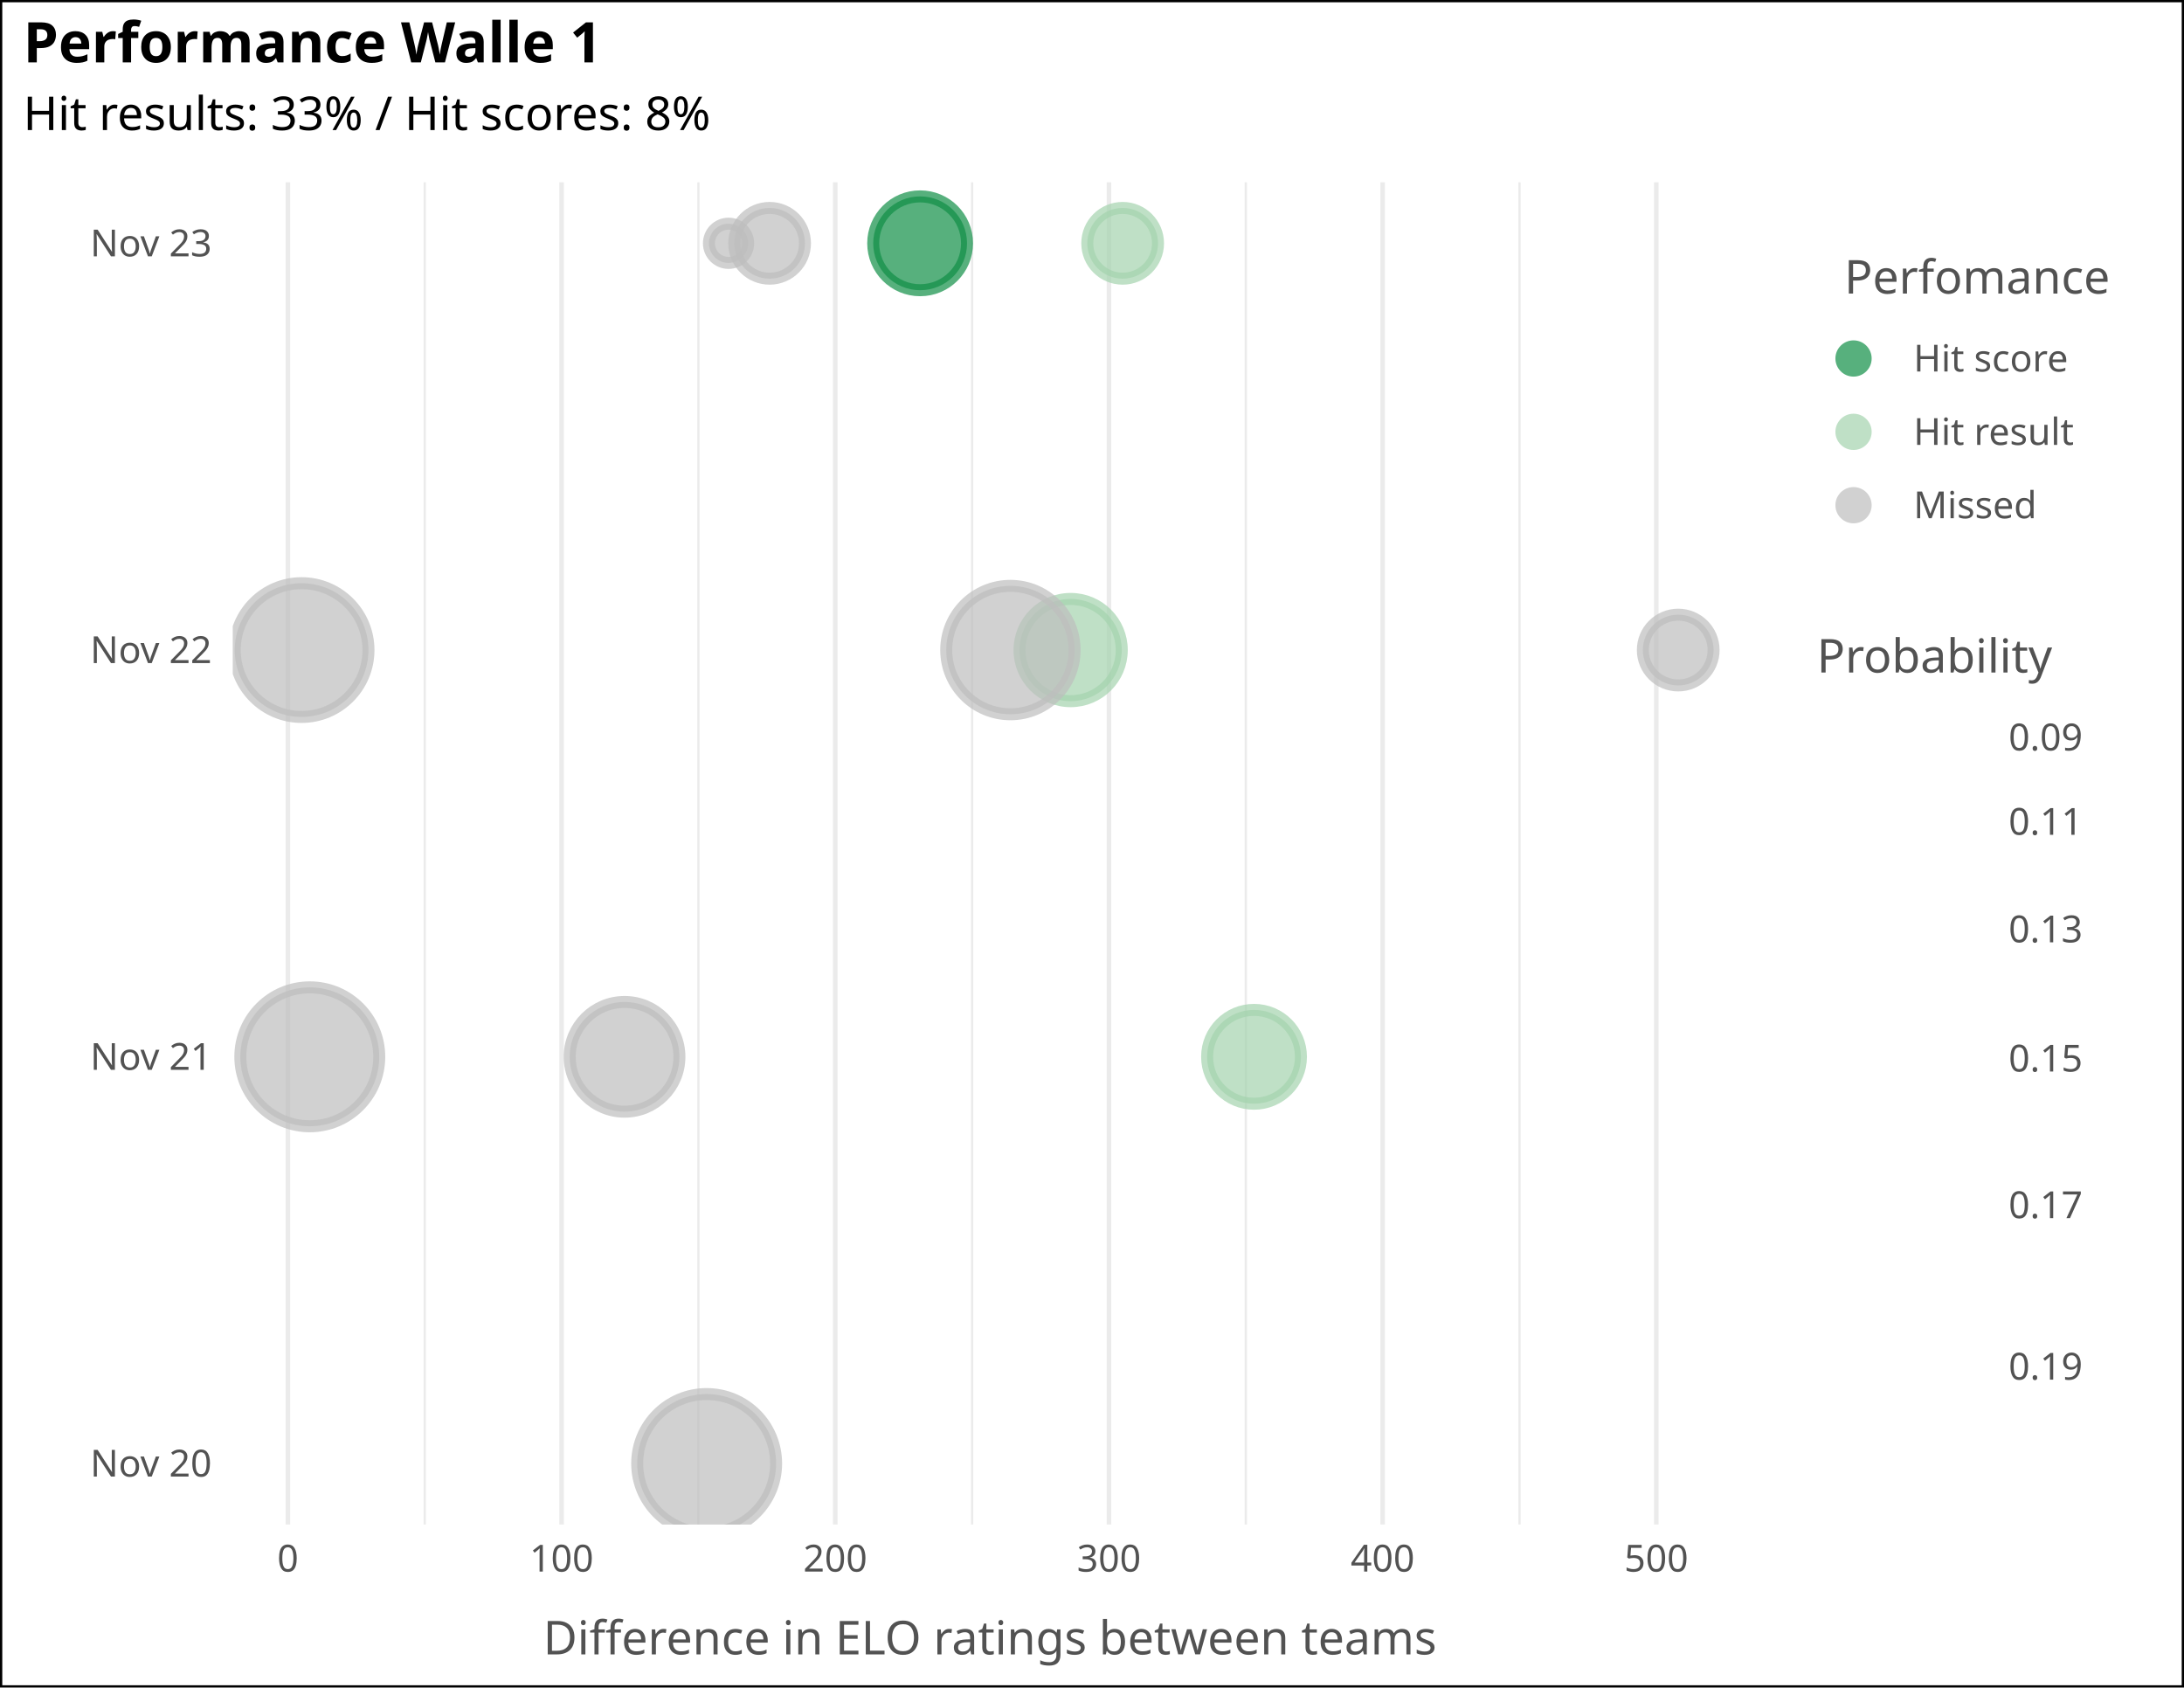
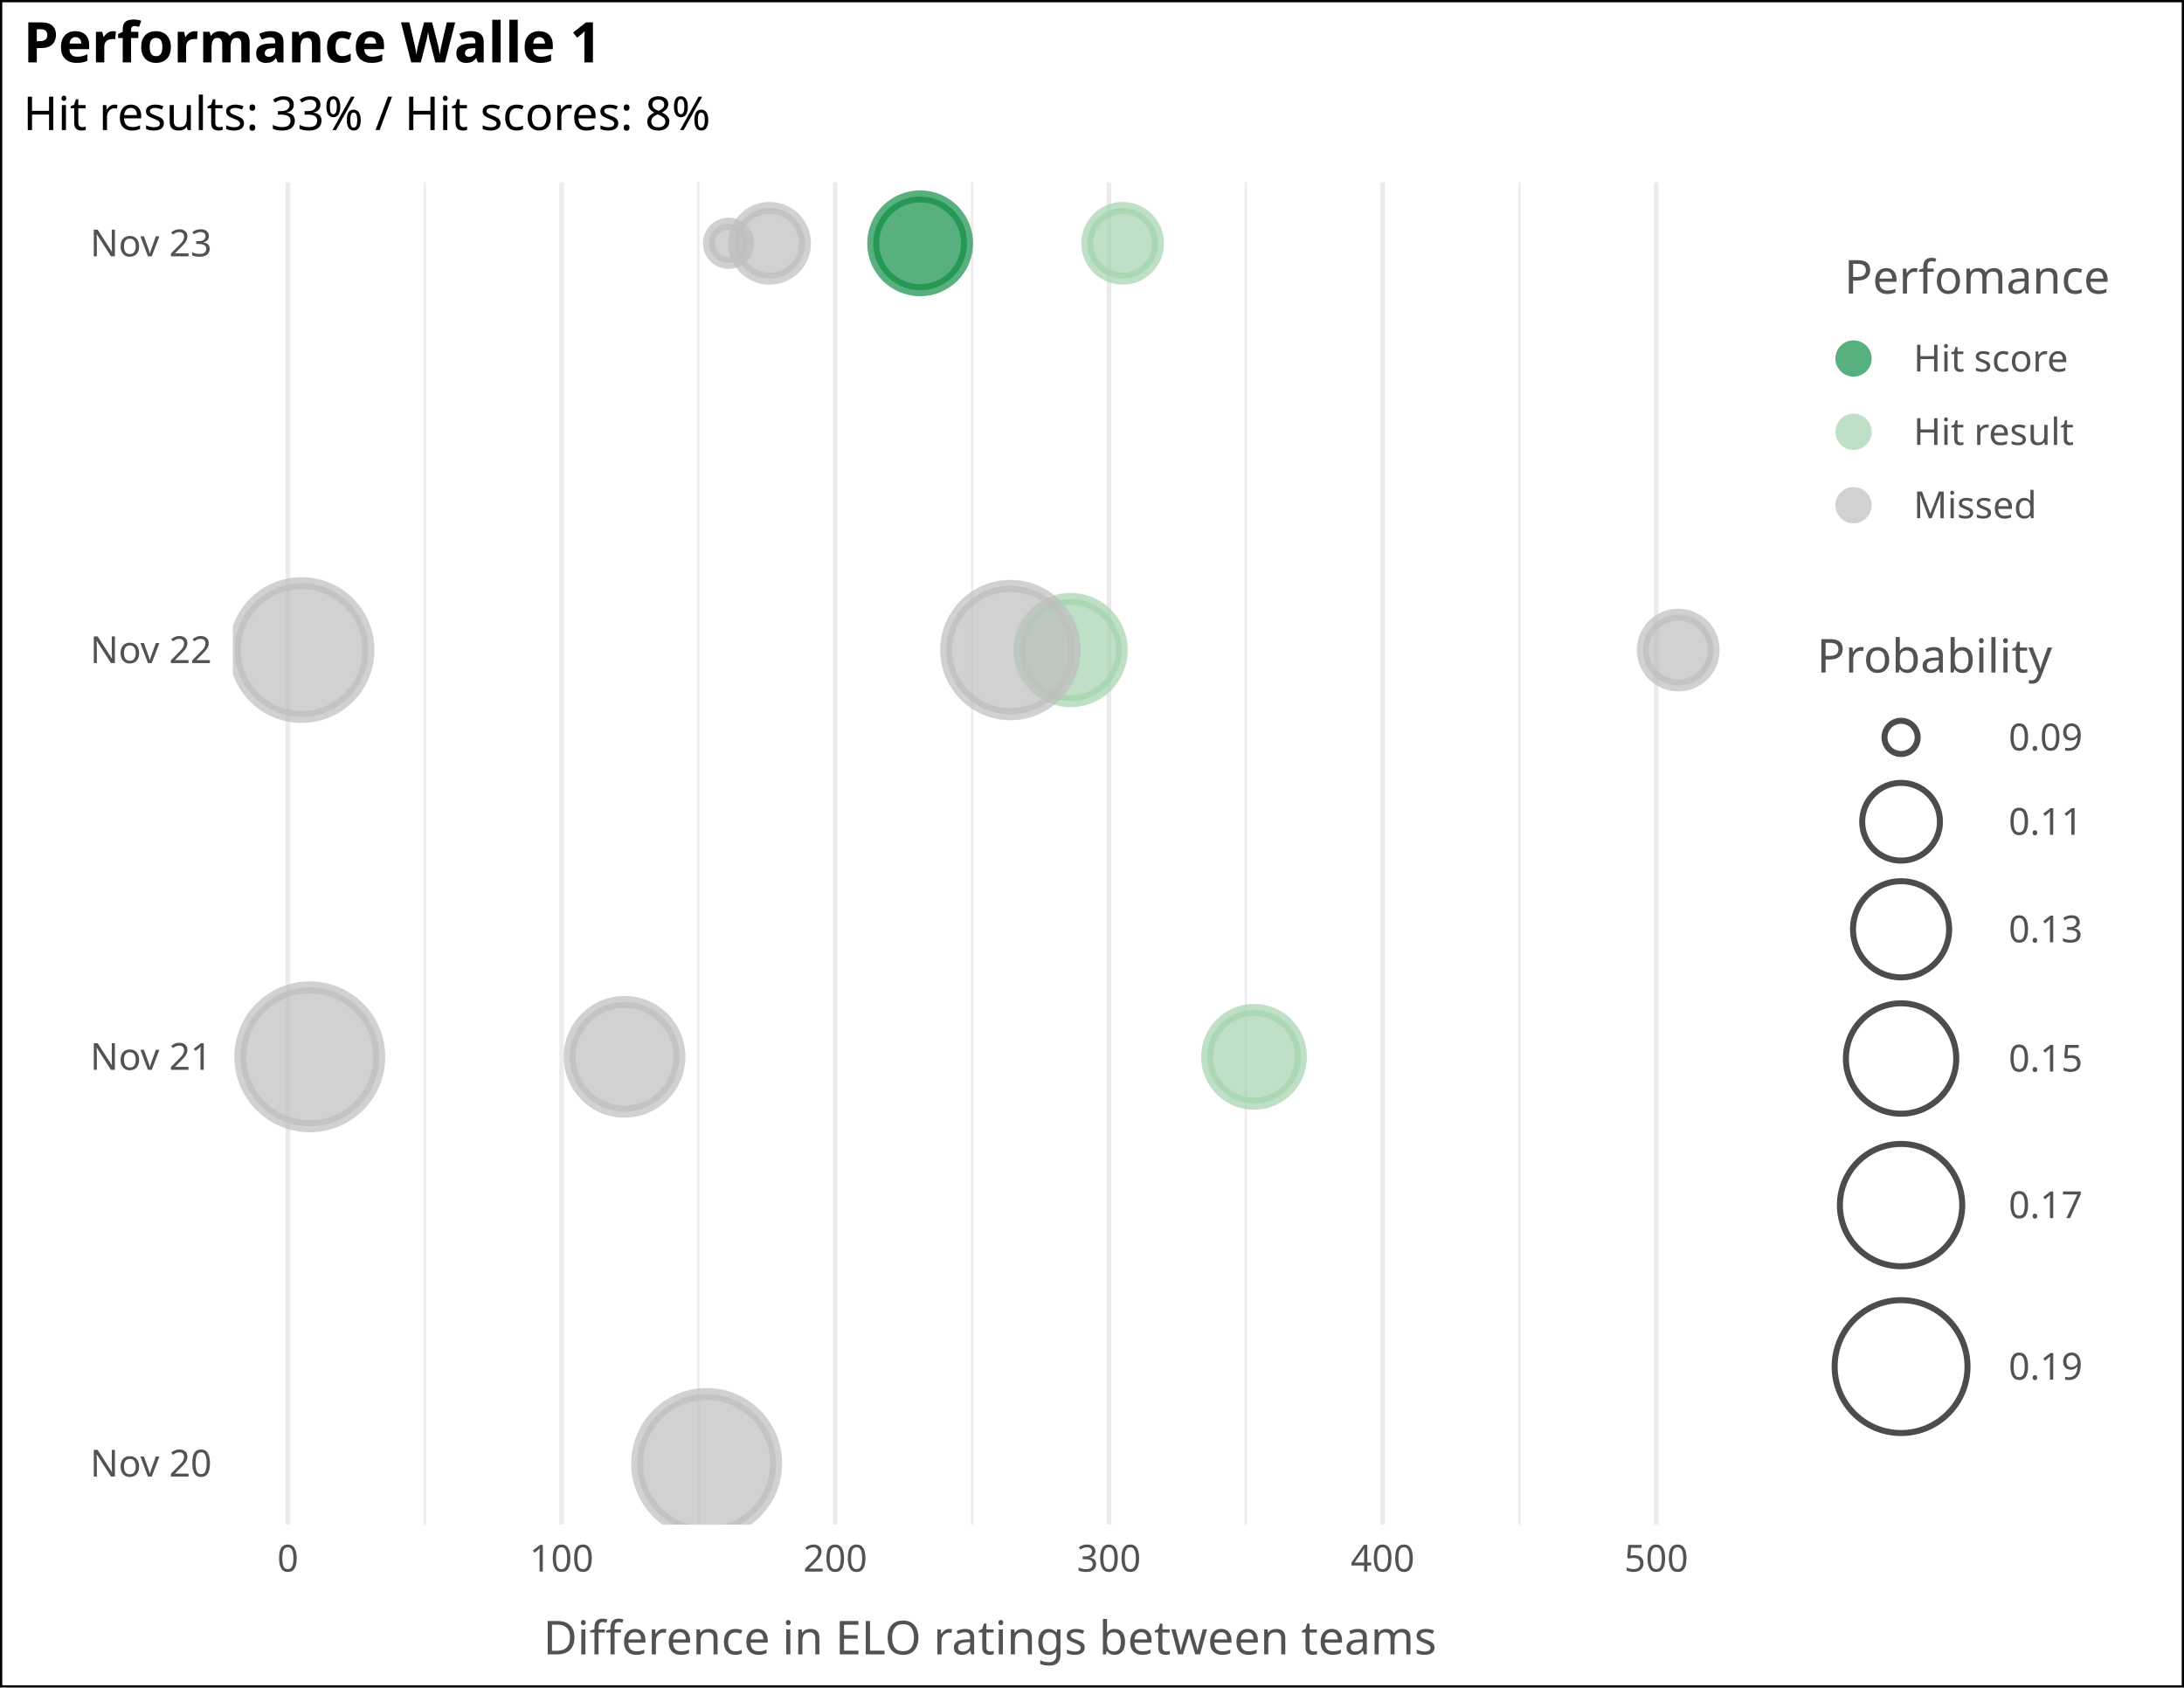
<svg xmlns="http://www.w3.org/2000/svg" class="svglite" width="514.50pt" height="397.50pt" viewBox="0 0 514.50 397.50">
  <defs>
    <style type="text/css">
    .svglite line, .svglite polyline, .svglite polygon, .svglite path, .svglite rect, .svglite circle {
      fill: none;
      stroke: #000000;
      stroke-linecap: round;
      stroke-linejoin: round;
      stroke-miterlimit: 10.00;
    }
  </style>
  </defs>
  <rect width="100%" height="100%" style="stroke: none; fill: #FFFFFF;" />
  <defs>
    <clipPath id="cpMC4wMHw1MTQuNTB8MC4wMHwzOTcuNTA=">
      <rect x="0.00" y="0.00" width="514.50" height="397.50" />
    </clipPath>
  </defs>
  <g clip-path="url(#cpMC4wMHw1MTQuNTB8MC4wMHwzOTcuNTA=)">
    <rect x="0" y="0" width="514.50" height="397.50" style="stroke-width: 1.07; fill: #FFFFFF;" />
  </g>
  <defs>
    <clipPath id="cpNTQuODN8NDExLjU3fDQyLjk0fDM1OS4xMA==">
      <rect x="54.83" y="42.94" width="356.74" height="316.17" />
    </clipPath>
  </defs>
  <g clip-path="url(#cpNTQuODN8NDExLjU3fDQyLjk0fDM1OS4xMA==)">
    <polyline points="100.06,359.10 100.06,42.94 " style="stroke-width: 0.53; stroke: #EBEBEB; stroke-linecap: butt;" />
    <polyline points="164.53,359.10 164.53,42.94 " style="stroke-width: 0.53; stroke: #EBEBEB; stroke-linecap: butt;" />
    <polyline points="229.01,359.10 229.01,42.94 " style="stroke-width: 0.53; stroke: #EBEBEB; stroke-linecap: butt;" />
    <polyline points="293.48,359.10 293.48,42.94 " style="stroke-width: 0.53; stroke: #EBEBEB; stroke-linecap: butt;" />
    <polyline points="357.96,359.10 357.96,42.94 " style="stroke-width: 0.53; stroke: #EBEBEB; stroke-linecap: butt;" />
    <polyline points="67.82,359.10 67.82,42.94 " style="stroke-width: 1.07; stroke: #EBEBEB; stroke-linecap: butt;" />
    <polyline points="132.30,359.10 132.30,42.94 " style="stroke-width: 1.07; stroke: #EBEBEB; stroke-linecap: butt;" />
    <polyline points="196.77,359.10 196.77,42.94 " style="stroke-width: 1.07; stroke: #EBEBEB; stroke-linecap: butt;" />
    <polyline points="261.25,359.10 261.25,42.94 " style="stroke-width: 1.07; stroke: #EBEBEB; stroke-linecap: butt;" />
    <polyline points="325.72,359.10 325.72,42.94 " style="stroke-width: 1.07; stroke: #EBEBEB; stroke-linecap: butt;" />
    <polyline points="390.19,359.10 390.19,42.94 " style="stroke-width: 1.07; stroke: #EBEBEB; stroke-linecap: butt;" />
    <circle cx="166.47" cy="344.73" r="16.36" style="stroke-width: 2.83; stroke: #BEBEBE; stroke-opacity: 0.70; fill: #BEBEBE; fill-opacity: 0.70;" />
    <circle cx="147.13" cy="248.93" r="12.92" style="stroke-width: 2.83; stroke: #BEBEBE; stroke-opacity: 0.70; fill: #BEBEBE; fill-opacity: 0.70;" />
    <circle cx="295.42" cy="248.93" r="11.05" style="stroke-width: 2.83; stroke: #A5D4AF; stroke-opacity: 0.70; fill: #A5D4AF; fill-opacity: 0.70;" />
    <circle cx="72.98" cy="248.93" r="16.36" style="stroke-width: 2.83; stroke: #BEBEBE; stroke-opacity: 0.70; fill: #BEBEBE; fill-opacity: 0.70;" />
    <circle cx="252.22" cy="153.12" r="12.04" style="stroke-width: 2.83; stroke: #A5D4AF; stroke-opacity: 0.70; fill: #A5D4AF; fill-opacity: 0.70;" />
    <circle cx="71.05" cy="153.12" r="15.75" style="stroke-width: 2.83; stroke: #BEBEBE; stroke-opacity: 0.70; fill: #BEBEBE; fill-opacity: 0.70;" />
    <circle cx="395.35" cy="153.12" r="8.33" style="stroke-width: 2.83; stroke: #BEBEBE; stroke-opacity: 0.70; fill: #BEBEBE; fill-opacity: 0.70;" />
    <circle cx="238.03" cy="153.12" r="15.12" style="stroke-width: 2.83; stroke: #BEBEBE; stroke-opacity: 0.70; fill: #BEBEBE; fill-opacity: 0.70;" />
    <circle cx="216.76" cy="57.31" r="11.05" style="stroke-width: 2.83; stroke: #118F46; stroke-opacity: 0.70; fill: #118F46; fill-opacity: 0.70;" />
    <circle cx="264.47" cy="57.31" r="8.33" style="stroke-width: 2.83; stroke: #A5D4AF; stroke-opacity: 0.70; fill: #A5D4AF; fill-opacity: 0.70;" />
    <circle cx="171.63" cy="57.31" r="4.62" style="stroke-width: 2.83; stroke: #BEBEBE; stroke-opacity: 0.70; fill: #BEBEBE; fill-opacity: 0.70;" />
    <circle cx="181.30" cy="57.31" r="8.33" style="stroke-width: 2.83; stroke: #BEBEBE; stroke-opacity: 0.70; fill: #BEBEBE; fill-opacity: 0.70;" />
  </g>
  <g clip-path="url(#cpMC4wMHw1MTQuNTB8MC4wMHwzOTcuNTA=)">
    <text x="49.90" y="347.80" text-anchor="end" style="font-size: 8.80px; fill: #525252; font-family: IBM Plex Mono;" textLength="31.67px" lengthAdjust="spacingAndGlyphs">Nov 20</text>
    <text x="49.90" y="252.00" text-anchor="end" style="font-size: 8.80px; fill: #525252; font-family: IBM Plex Mono;" textLength="31.67px" lengthAdjust="spacingAndGlyphs">Nov 21</text>
    <text x="49.90" y="156.19" text-anchor="end" style="font-size: 8.80px; fill: #525252; font-family: IBM Plex Mono;" textLength="31.67px" lengthAdjust="spacingAndGlyphs">Nov 22</text>
    <text x="49.90" y="60.38" text-anchor="end" style="font-size: 8.80px; fill: #525252; font-family: IBM Plex Mono;" textLength="31.67px" lengthAdjust="spacingAndGlyphs">Nov 23</text>
    <text x="67.82" y="370.18" text-anchor="middle" style="font-size: 8.80px; fill: #525252; font-family: IBM Plex Mono;" textLength="5.28px" lengthAdjust="spacingAndGlyphs">0</text>
    <text x="132.30" y="370.18" text-anchor="middle" style="font-size: 8.80px; fill: #525252; font-family: IBM Plex Mono;" textLength="15.83px" lengthAdjust="spacingAndGlyphs">100</text>
    <text x="196.77" y="370.18" text-anchor="middle" style="font-size: 8.80px; fill: #525252; font-family: IBM Plex Mono;" textLength="15.83px" lengthAdjust="spacingAndGlyphs">200</text>
    <text x="261.25" y="370.18" text-anchor="middle" style="font-size: 8.80px; fill: #525252; font-family: IBM Plex Mono;" textLength="15.83px" lengthAdjust="spacingAndGlyphs">300</text>
    <text x="325.72" y="370.18" text-anchor="middle" style="font-size: 8.80px; fill: #525252; font-family: IBM Plex Mono;" textLength="15.83px" lengthAdjust="spacingAndGlyphs">400</text>
    <text x="390.19" y="370.18" text-anchor="middle" style="font-size: 8.80px; fill: #525252; font-family: IBM Plex Mono;" textLength="15.83px" lengthAdjust="spacingAndGlyphs">500</text>
    <text x="233.20" y="389.69" text-anchor="middle" style="font-size: 11.00px; fill: #525252; font-family: IBM Plex Mono;" textLength="257.49px" lengthAdjust="spacingAndGlyphs">Difference in ELO ratings between teams</text>
    <text x="465.77" y="69.15" text-anchor="middle" style="font-size: 11.00px; fill: #525252; font-family: IBM Plex Mono;" textLength="66.02px" lengthAdjust="spacingAndGlyphs">Perfomance</text>
    <circle cx="436.65" cy="84.44" r="4.27" style="stroke-width: 0.00; stroke: #000000; stroke-opacity: 0.70; fill: #118F46; fill-opacity: 0.70;" />
    <circle cx="436.65" cy="101.72" r="4.27" style="stroke-width: 0.00; stroke: #000000; stroke-opacity: 0.70; fill: #A5D4AF; fill-opacity: 0.70;" />
    <circle cx="436.65" cy="119.00" r="4.27" style="stroke-width: 0.00; stroke: #000000; stroke-opacity: 0.70; fill: #BEBEBE; fill-opacity: 0.70;" />
    <text x="450.77" y="87.51" style="font-size: 8.80px; fill: #525252; font-family: IBM Plex Mono;" textLength="47.50px" lengthAdjust="spacingAndGlyphs">Hit score</text>
    <text x="450.77" y="104.79" style="font-size: 8.80px; fill: #525252; font-family: IBM Plex Mono;" textLength="52.78px" lengthAdjust="spacingAndGlyphs">Hit result</text>
    <text x="450.77" y="122.07" style="font-size: 8.80px; fill: #525252; font-family: IBM Plex Mono;" textLength="31.67px" lengthAdjust="spacingAndGlyphs">Missed</text>
    <text x="428.01" y="158.41" style="font-size: 11.00px; fill: #525252; font-family: IBM Plex Mono;" textLength="72.63px" lengthAdjust="spacingAndGlyphs">Probability</text>
-     <circle cx="447.85" cy="173.69" r="3.20" style="stroke-width: 0.00; stroke: #BEBEBE; stroke-opacity: 0.70;" />
-     <circle cx="447.85" cy="193.56" r="8.45" style="stroke-width: 0.00; stroke: #BEBEBE; stroke-opacity: 0.70;" />
-     <circle cx="447.85" cy="218.89" r="10.62" style="stroke-width: 0.00; stroke: #BEBEBE; stroke-opacity: 0.70;" />
-     <circle cx="447.85" cy="249.33" r="12.29" style="stroke-width: 0.00; stroke: #BEBEBE; stroke-opacity: 0.70;" />
-     <circle cx="447.85" cy="283.86" r="13.70" style="stroke-width: 0.00; stroke: #BEBEBE; stroke-opacity: 0.70;" />
-     <circle cx="447.85" cy="321.90" r="14.94" style="stroke-width: 0.00; stroke: #BEBEBE; stroke-opacity: 0.70;" />
+     <circle cx="447.85" cy="173.69" r="3.91" style="stroke-width: 1.42; stroke: #000000; stroke-opacity: 0.70;" />
+     <circle cx="447.85" cy="193.56" r="9.16" style="stroke-width: 1.42; stroke: #000000; stroke-opacity: 0.70;" />
+     <circle cx="447.85" cy="218.89" r="11.33" style="stroke-width: 1.42; stroke: #000000; stroke-opacity: 0.70;" />
+     <circle cx="447.85" cy="249.33" r="13.00" style="stroke-width: 1.42; stroke: #000000; stroke-opacity: 0.70;" />
+     <circle cx="447.85" cy="283.86" r="14.41" style="stroke-width: 1.42; stroke: #000000; stroke-opacity: 0.70;" />
+     <circle cx="447.85" cy="321.90" r="15.65" style="stroke-width: 1.42; stroke: #000000; stroke-opacity: 0.70;" />
    <text x="473.17" y="176.76" style="font-size: 8.80px; fill: #525252; font-family: IBM Plex Mono;" textLength="21.11px" lengthAdjust="spacingAndGlyphs">0.09</text>
    <text x="473.17" y="196.63" style="font-size: 8.80px; fill: #525252; font-family: IBM Plex Mono;" textLength="21.11px" lengthAdjust="spacingAndGlyphs">0.11</text>
    <text x="473.17" y="221.96" style="font-size: 8.80px; fill: #525252; font-family: IBM Plex Mono;" textLength="21.11px" lengthAdjust="spacingAndGlyphs">0.13</text>
    <text x="473.17" y="252.40" style="font-size: 8.80px; fill: #525252; font-family: IBM Plex Mono;" textLength="21.11px" lengthAdjust="spacingAndGlyphs">0.15</text>
    <text x="473.17" y="286.93" style="font-size: 8.80px; fill: #525252; font-family: IBM Plex Mono;" textLength="21.11px" lengthAdjust="spacingAndGlyphs">0.17</text>
    <text x="473.17" y="324.97" style="font-size: 8.80px; fill: #525252; font-family: IBM Plex Mono;" textLength="21.11px" lengthAdjust="spacingAndGlyphs">0.19</text>
    <text x="5.48" y="30.64" style="font-size: 11.00px; font-family: IBM Plex Mono;" textLength="217.88px" lengthAdjust="spacingAndGlyphs">Hit results: 33% / Hit scores: 8%</text>
    <text x="5.48" y="14.69" style="font-size: 13.20px; font-weight: bold; font-family: IBM Plex Mono;" textLength="150.34px" lengthAdjust="spacingAndGlyphs">Performance Walle 1</text>
  </g>
</svg>
